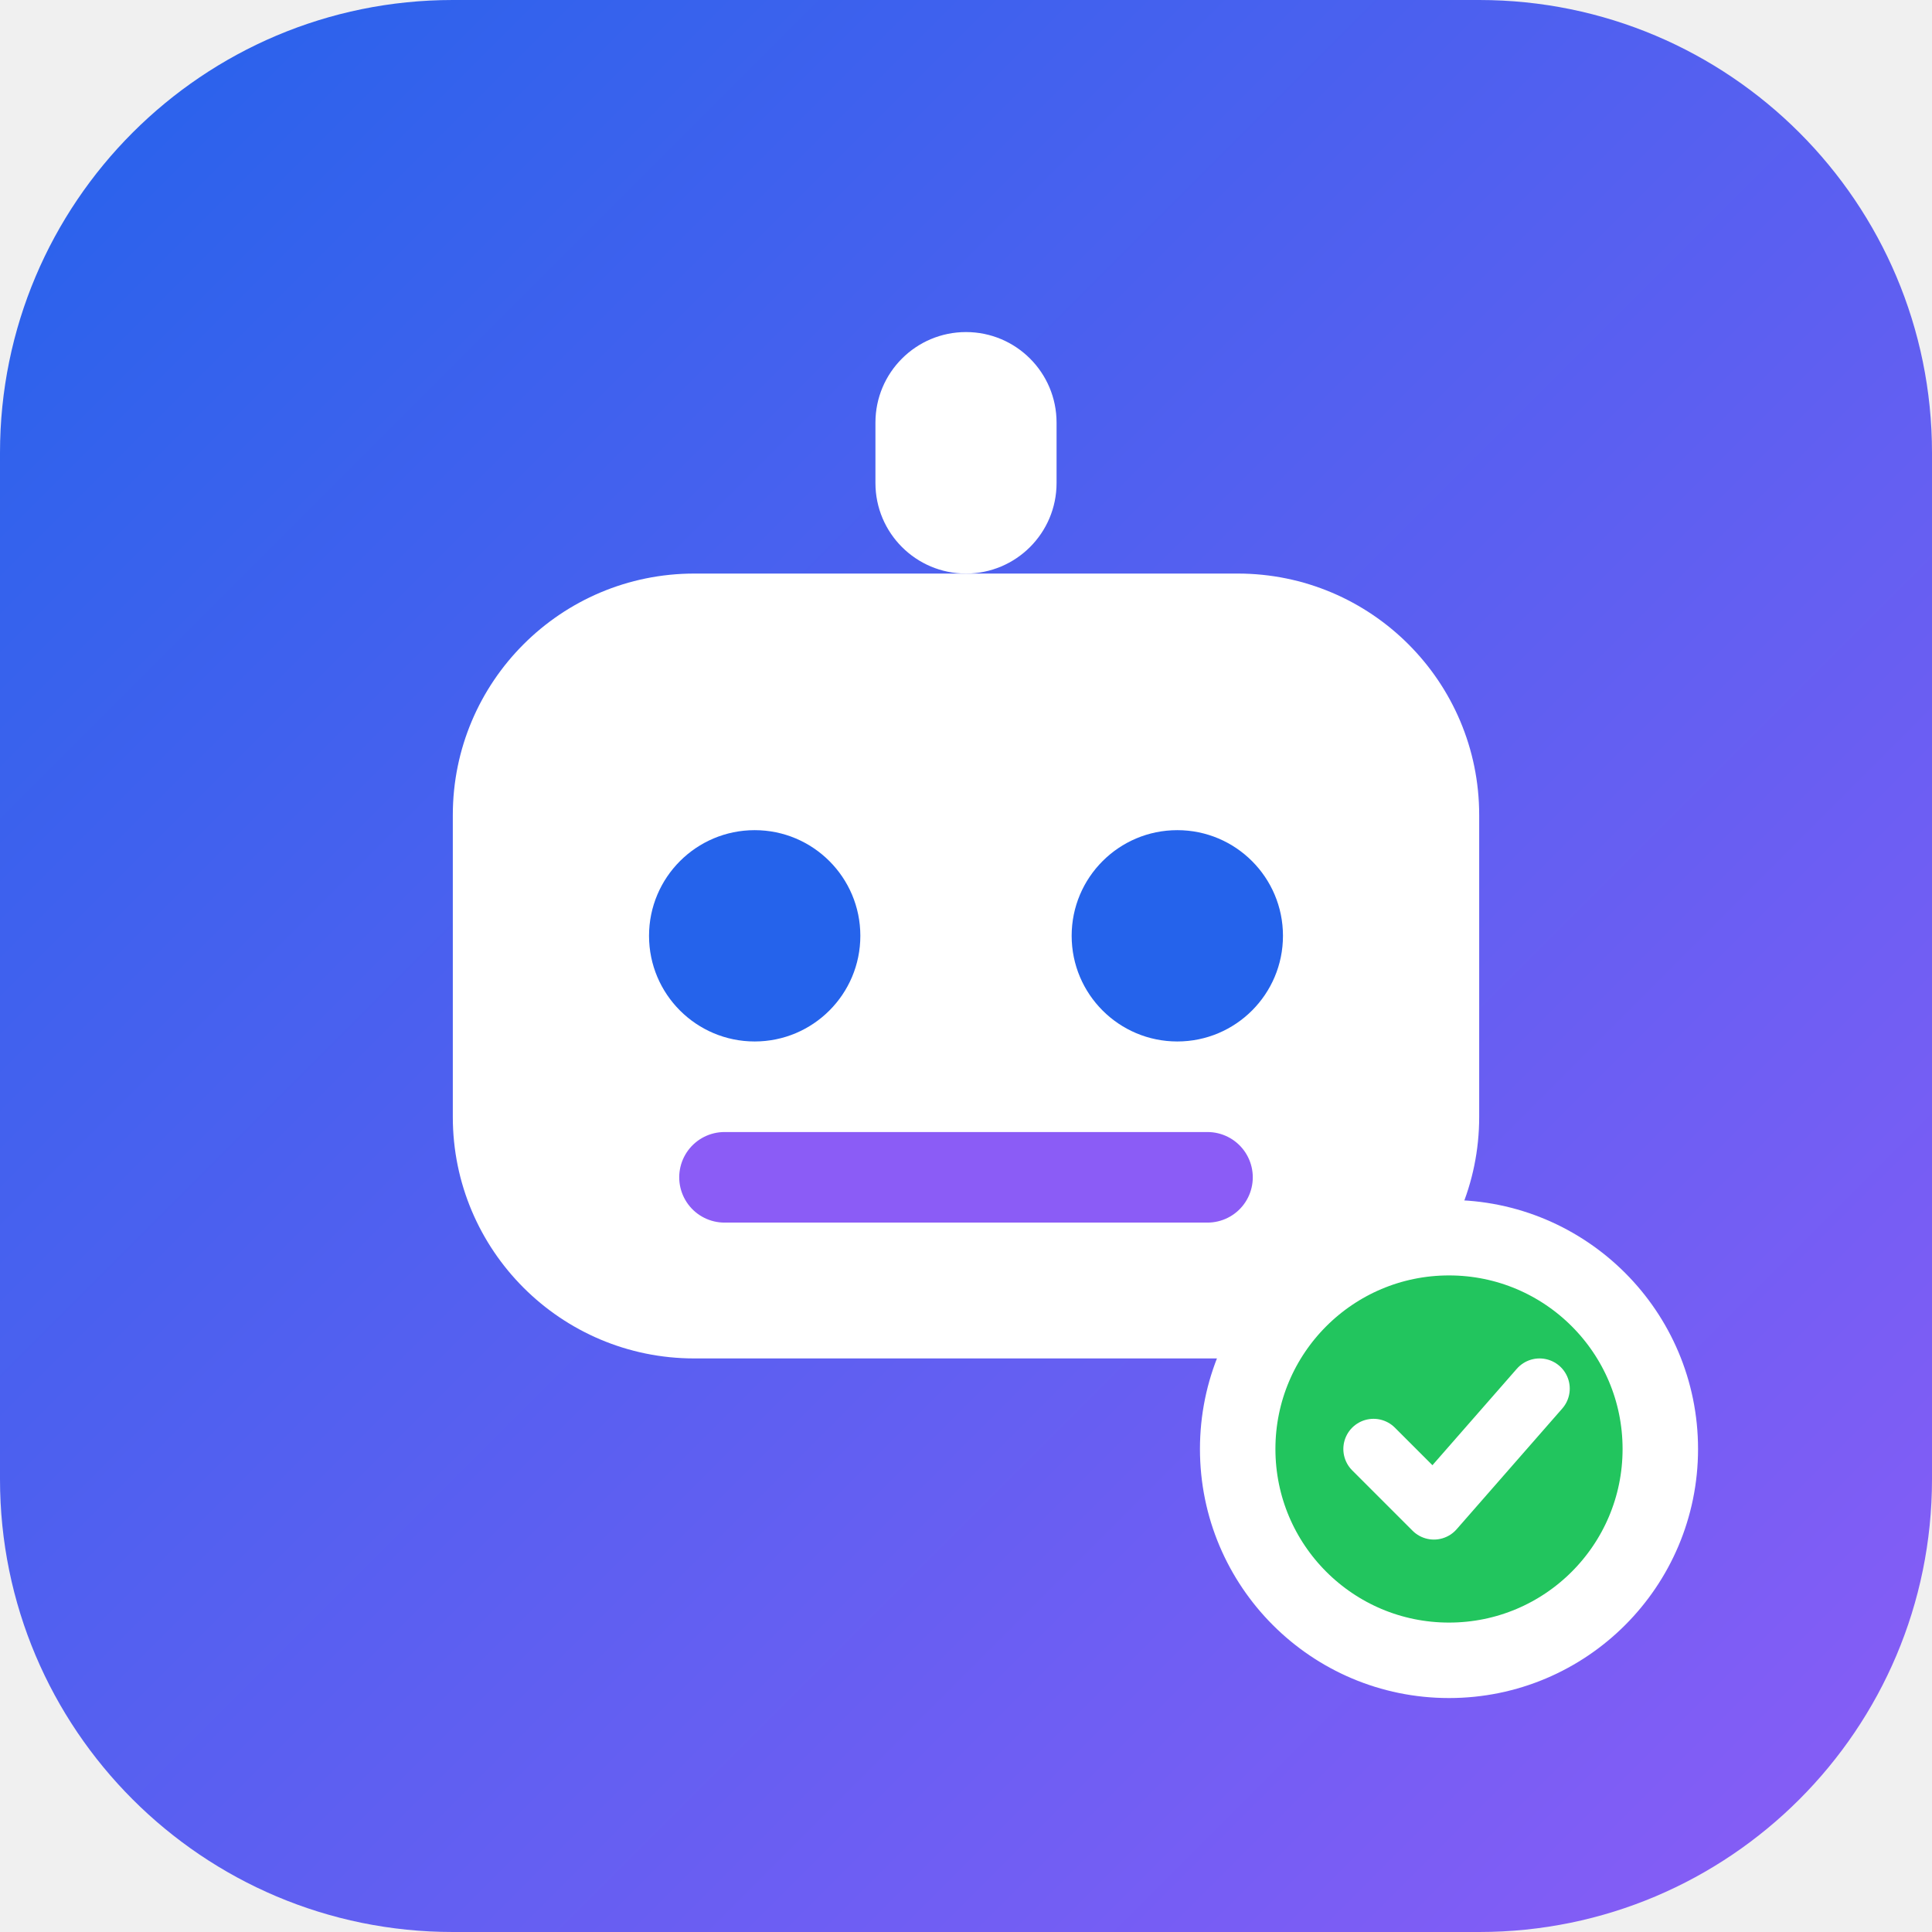
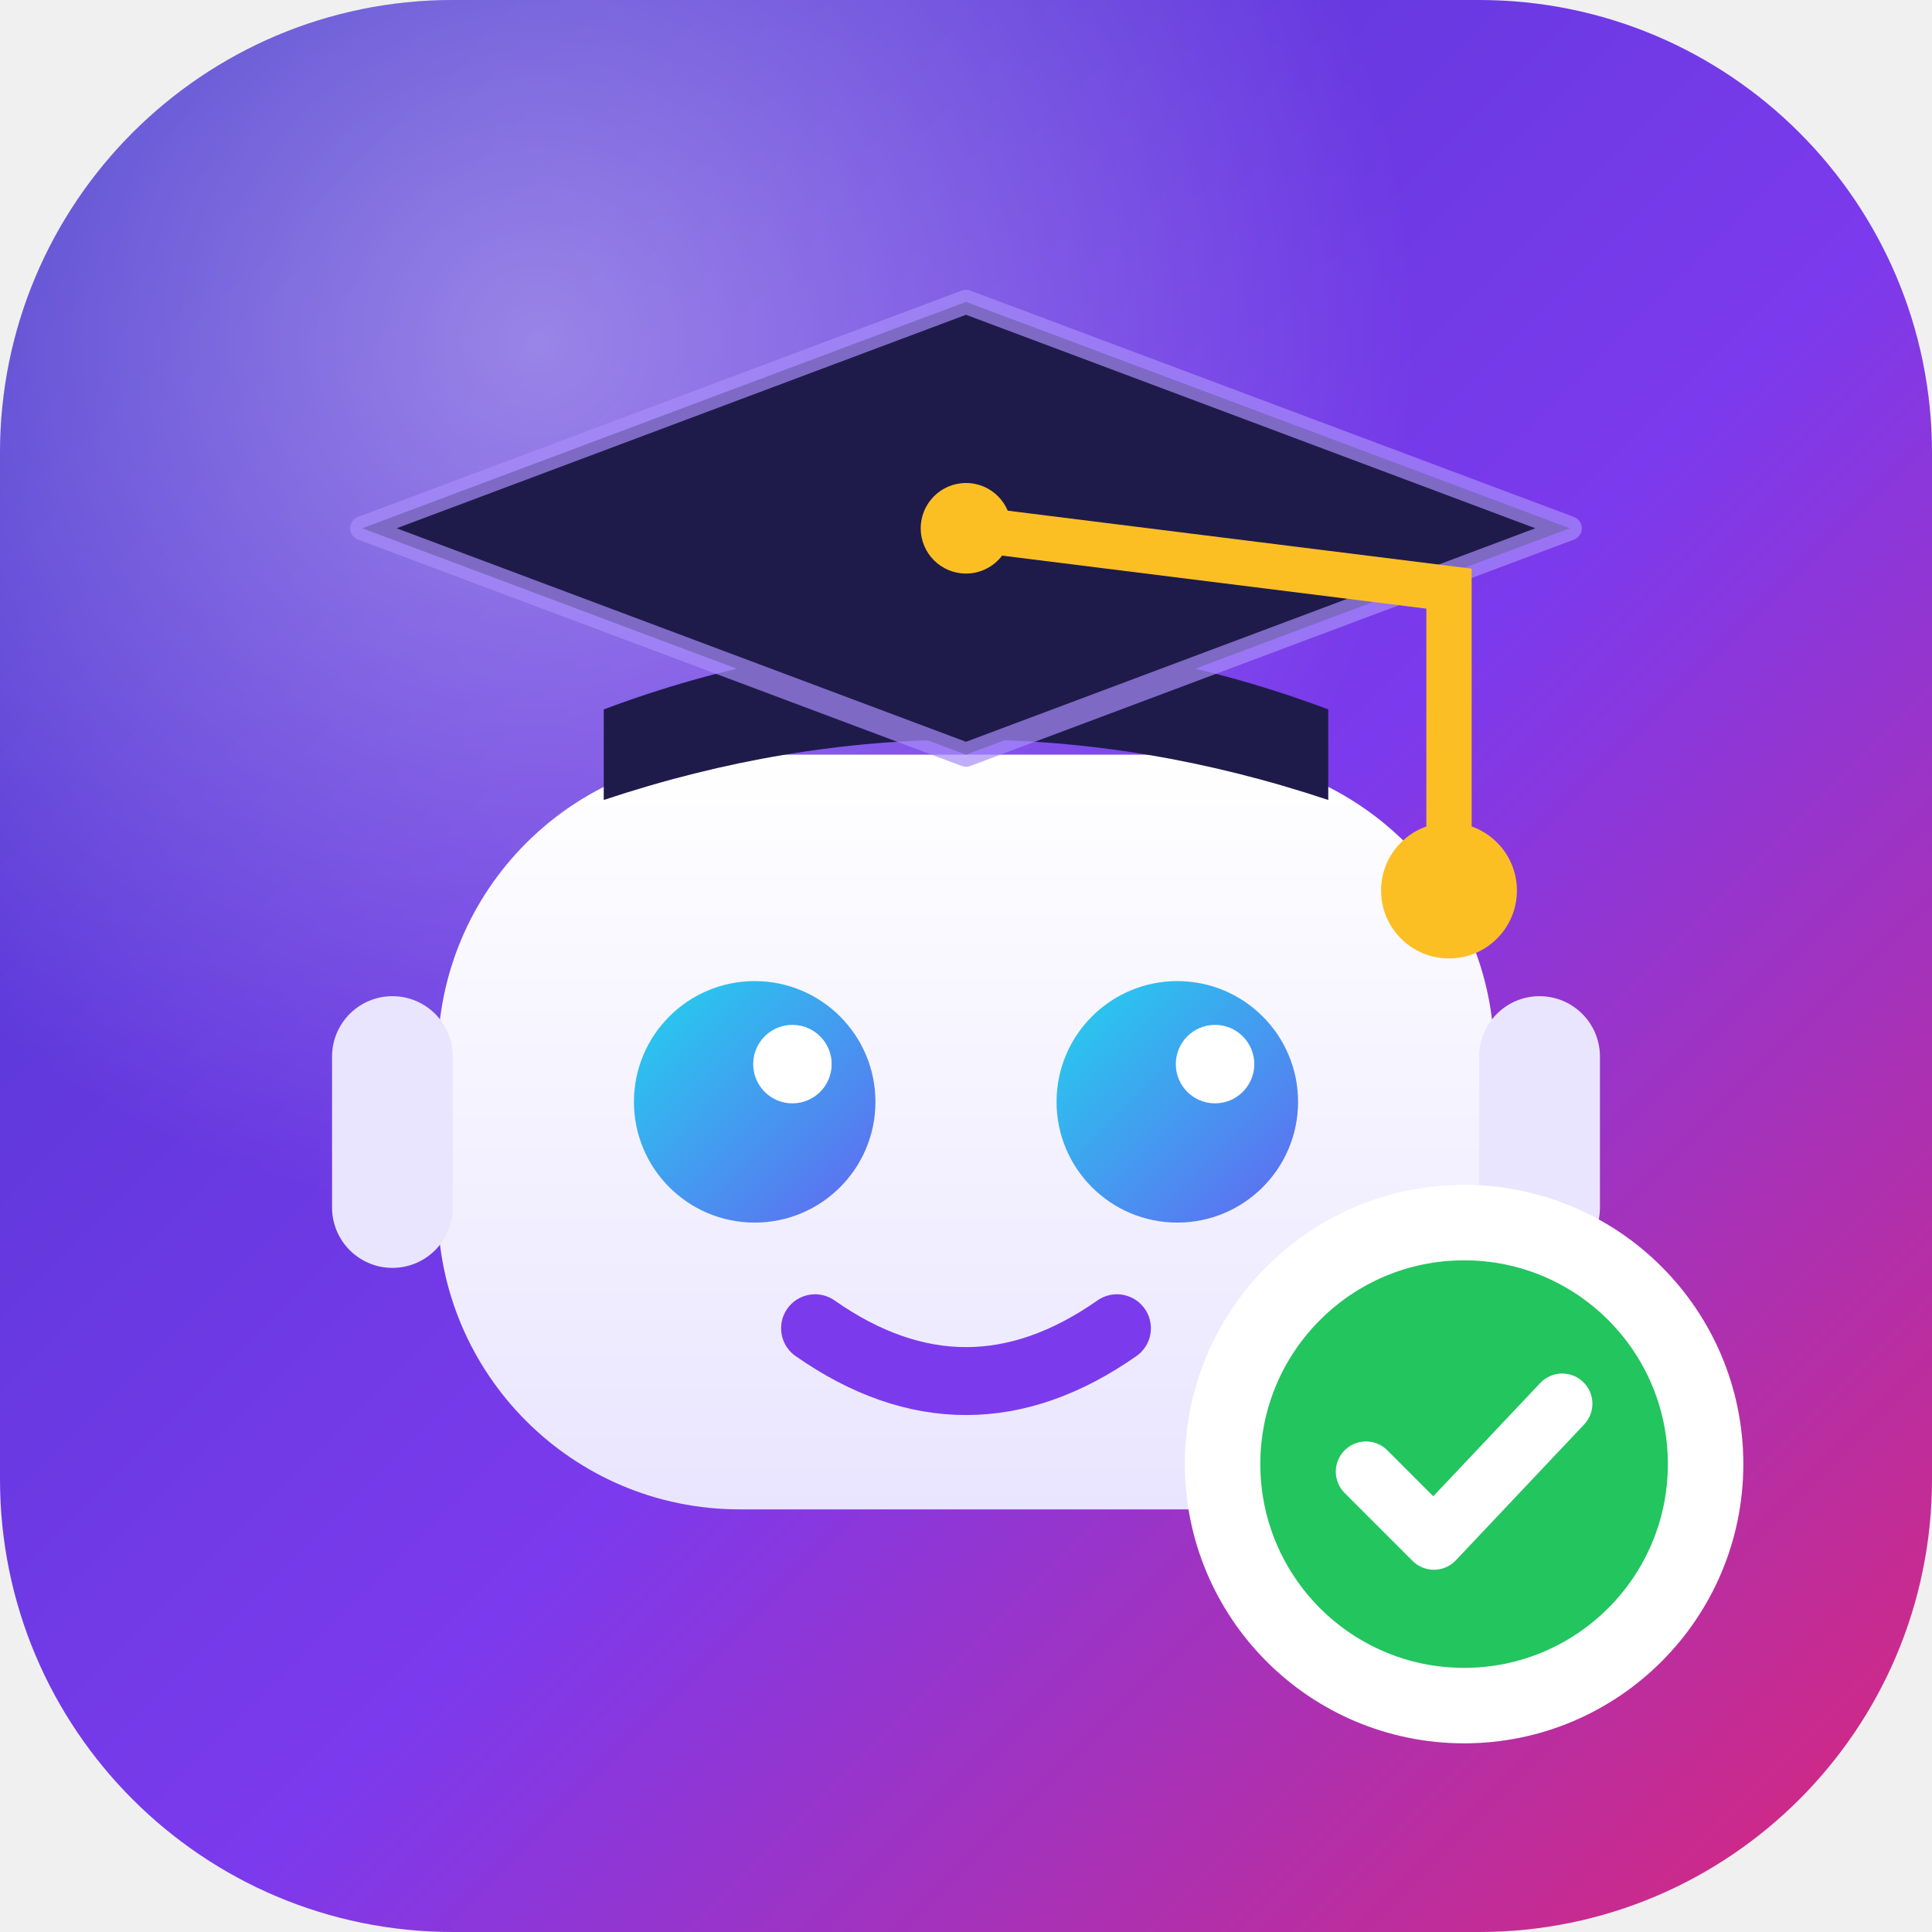
<svg xmlns="http://www.w3.org/2000/svg" viewBox="0 0 128 128">
  <defs>
-     <linearGradient id="g" x1="0" y1="0" x2="1" y2="1">
-       <stop offset="0" stop-color="#2563eb" />
-       <stop offset="1" stop-color="#8b5cf6" />
+     <linearGradient id="f" x1="0" y1="0" x2="1" y2="1">
+       <stop offset="0" stop-color="#4338ca" />
+       <stop offset=".55" stop-color="#7c3aed" />
+       <stop offset="1" stop-color="#db2777" />
+     </linearGradient>
+     <radialGradient id="b" cx=".28" cy=".18" r=".75">
+       <stop offset="0" stop-color="#fff" stop-opacity=".38" />
+       <stop offset=".6" stop-color="#fff" stop-opacity="0" />
+     </radialGradient>
+     <linearGradient id="c" x1="0" y1="0" x2="0" y2="1">
+       <stop offset="0" stop-color="#fff" />
+       <stop offset="1" stop-color="#e9e5ff" />
+     </linearGradient>
+     <linearGradient id="o" x1="0" y1="0" x2="1" y2="1">
+       <stop offset="0" stop-color="#22d3ee" />
+       <stop offset="1" stop-color="#6366f1" />
    </linearGradient>
  </defs>
-   <rect width="128" height="128" rx="30" fill="url(#g)" />
-   <rect x="30" y="38" width="68" height="52" rx="16" fill="#fff" />
-   <circle cx="50" cy="62" r="7" fill="#2563eb" />
-   <circle cx="78" cy="62" r="7" fill="#2563eb" />
-   <rect x="58" y="22" width="12" height="16" rx="6" fill="#fff" />
-   <path d="M48 78h32" stroke="#8b5cf6" stroke-width="6" stroke-linecap="round" />
-   <circle cx="96" cy="96" r="14" fill="#22c55e" stroke="#fff" stroke-width="5" />
-   <path d="M91 96l4 4 7-8" stroke="#fff" stroke-width="4" fill="none" stroke-linecap="round" stroke-linejoin="round" />
+   <rect width="128" height="128" rx="30" fill="url(#f)" />
+   <rect width="128" height="128" rx="30" fill="url(#b)" />
+   <rect x="29" y="50" width="70" height="50" rx="20" fill="url(#c)" />
+   <rect x="22" y="66" width="8" height="18" rx="4" fill="#e9e5ff" />
+   <rect x="98" y="66" width="8" height="18" rx="4" fill="#e9e5ff" />
+   <circle cx="50" cy="73" r="8" fill="url(#o)" />
+   <circle cx="78" cy="73" r="8" fill="url(#o)" />
+   <circle cx="52.5" cy="70.5" r="2.6" fill="#fff" />
+   <circle cx="80.5" cy="70.5" r="2.6" fill="#fff" />
+   <path d="M54 88q10 7 20 0" stroke="#7c3aed" stroke-width="4.5" fill="none" stroke-linecap="round" />
+   <path d="M40 47q24-9 48 0v6q-24-8-48 0z" fill="#1e1b4b" />
+   <path d="M64 20 104 35 64 50 24 35z" fill="#1e1b4b" />
+   <path d="M64 20 104 35 64 50 24 35z" fill="none" stroke="#a78bfa" stroke-width="1.6" stroke-linejoin="round" opacity=".7" />
+   <path d="M64 35 96 39v17" stroke="#fbbf24" stroke-width="3" fill="none" stroke-linecap="round" />
+   <circle cx="96" cy="59" r="4.5" fill="#fbbf24" />
+   <circle cx="64" cy="35" r="3" fill="#fbbf24" />
+   <g transform="translate(97 97)">
+     <circle r="16" fill="#22c55e" stroke="#fff" stroke-width="5" />
+     <path d="M-6.5 .5l4.5 4.5 8.5-9" stroke="#fff" stroke-width="4" fill="none" stroke-linecap="round" stroke-linejoin="round" />
+   </g>
</svg>
